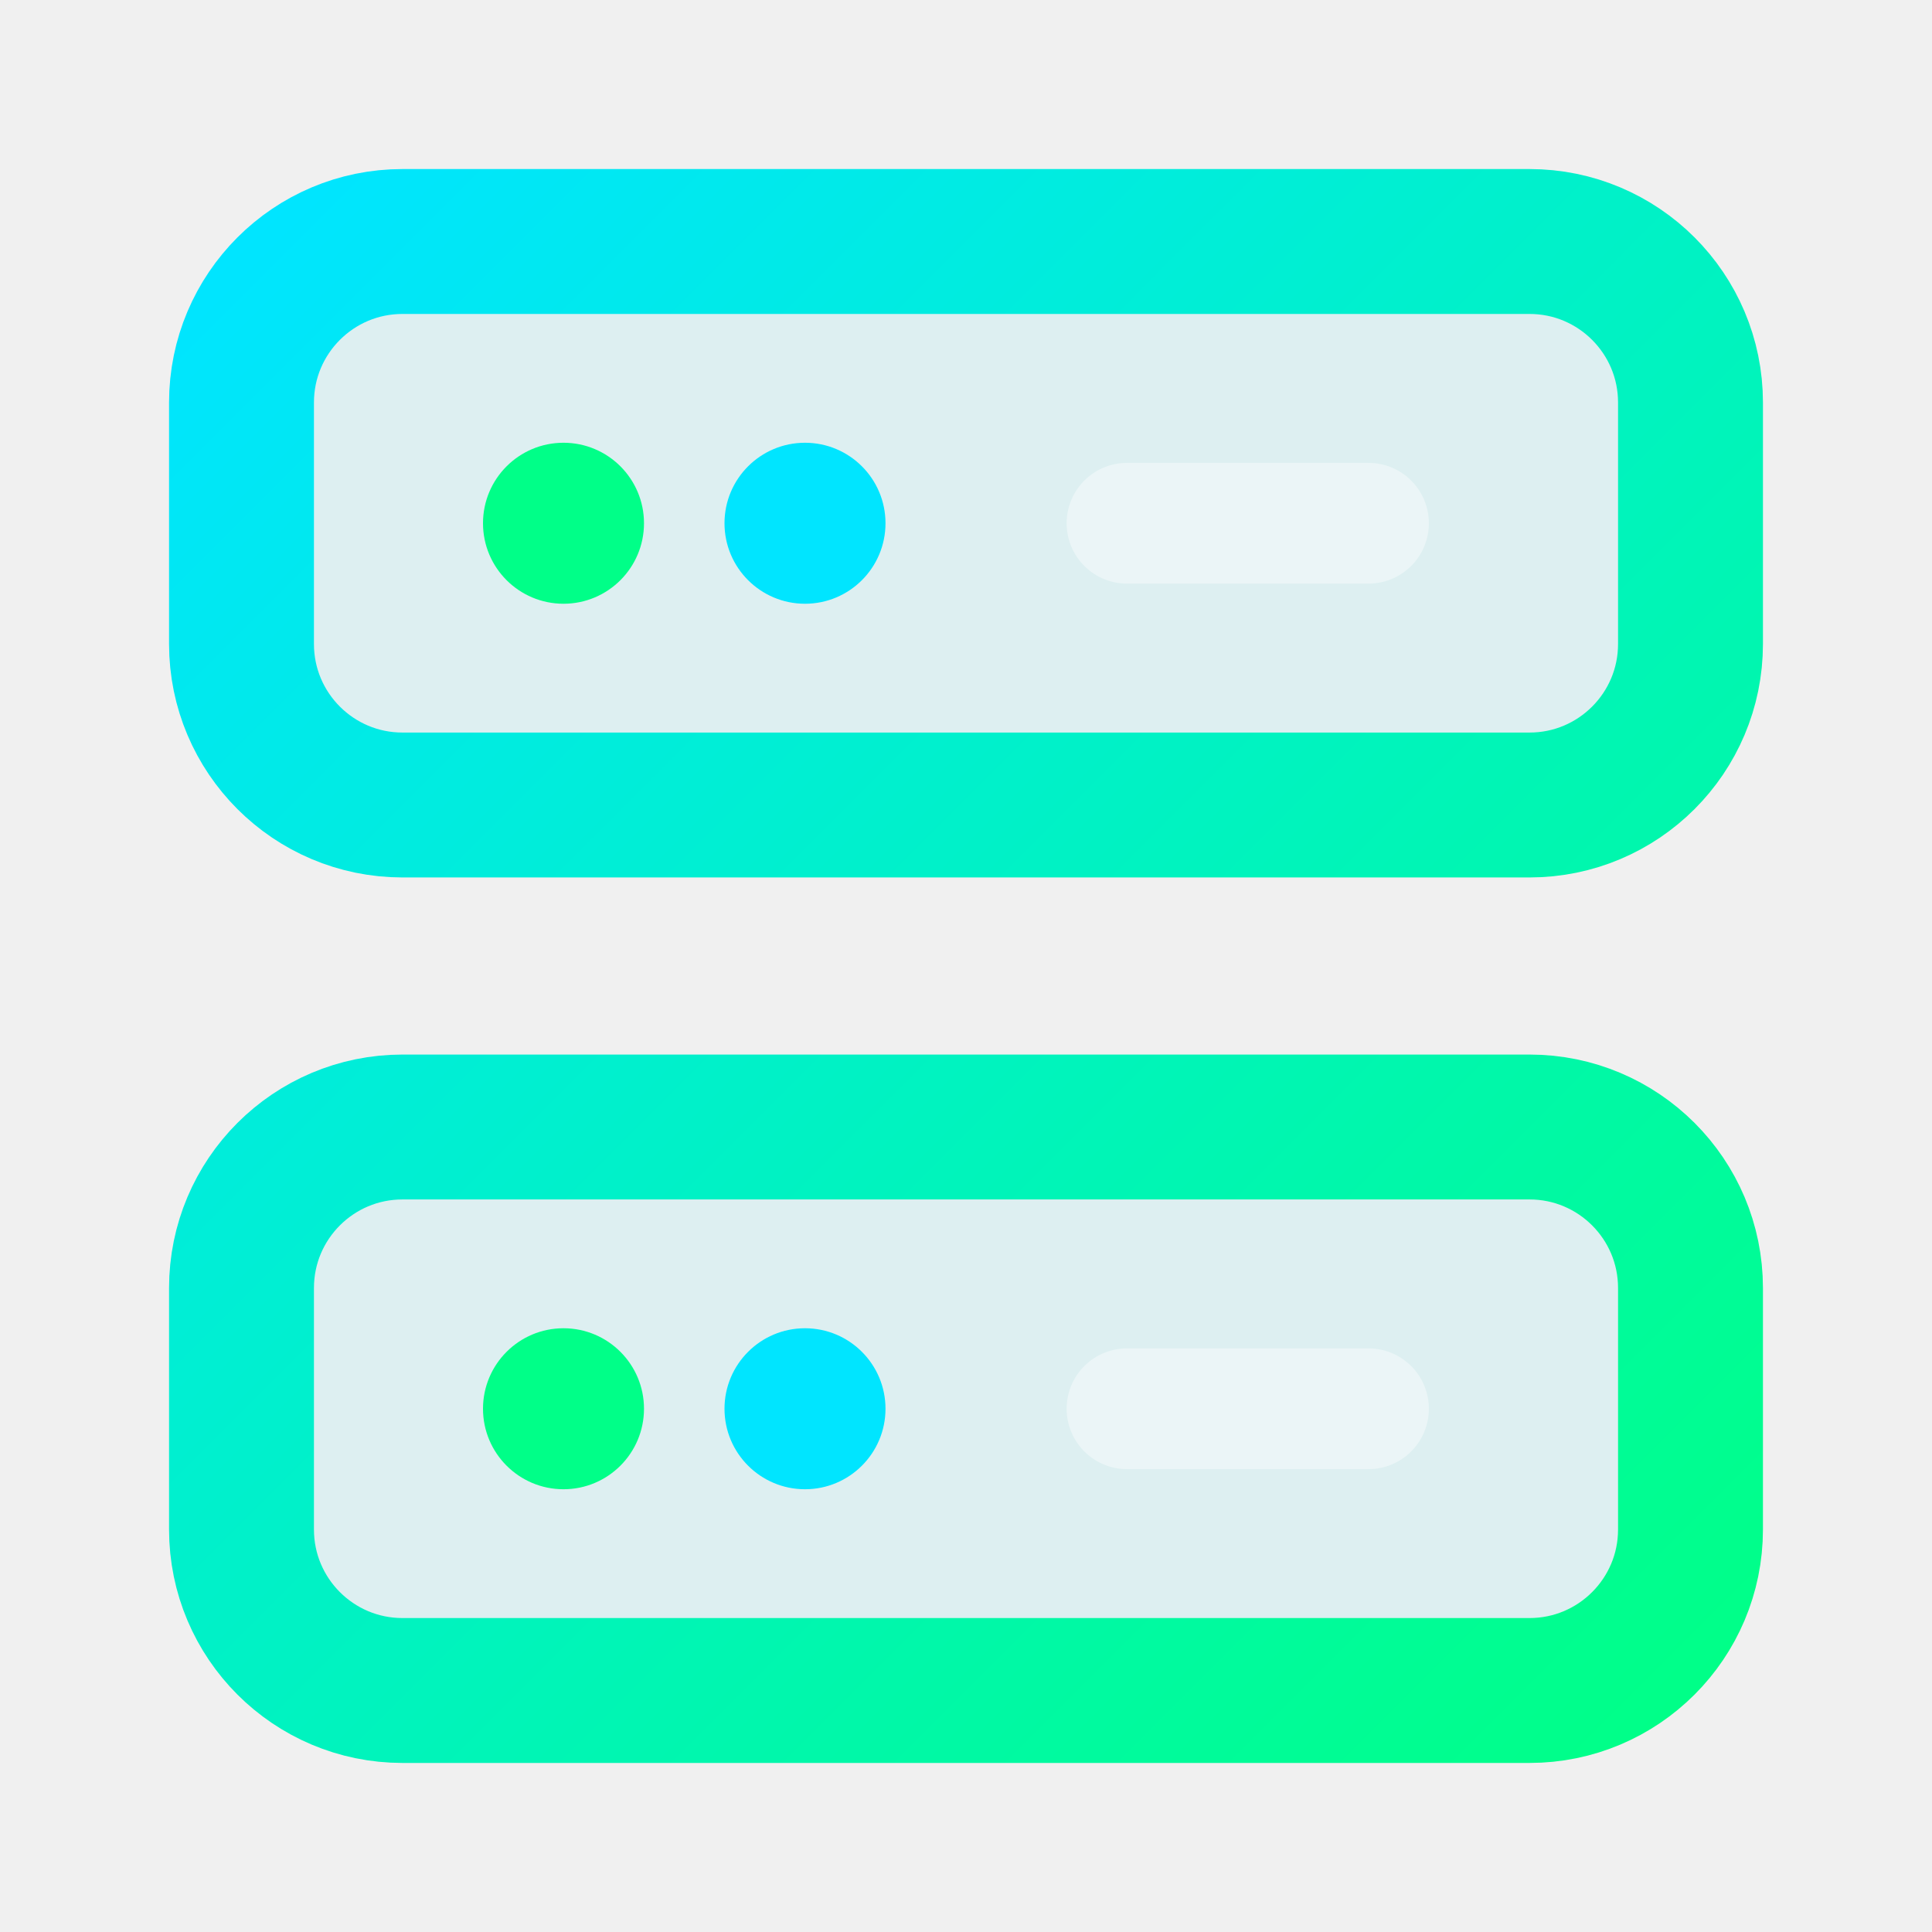
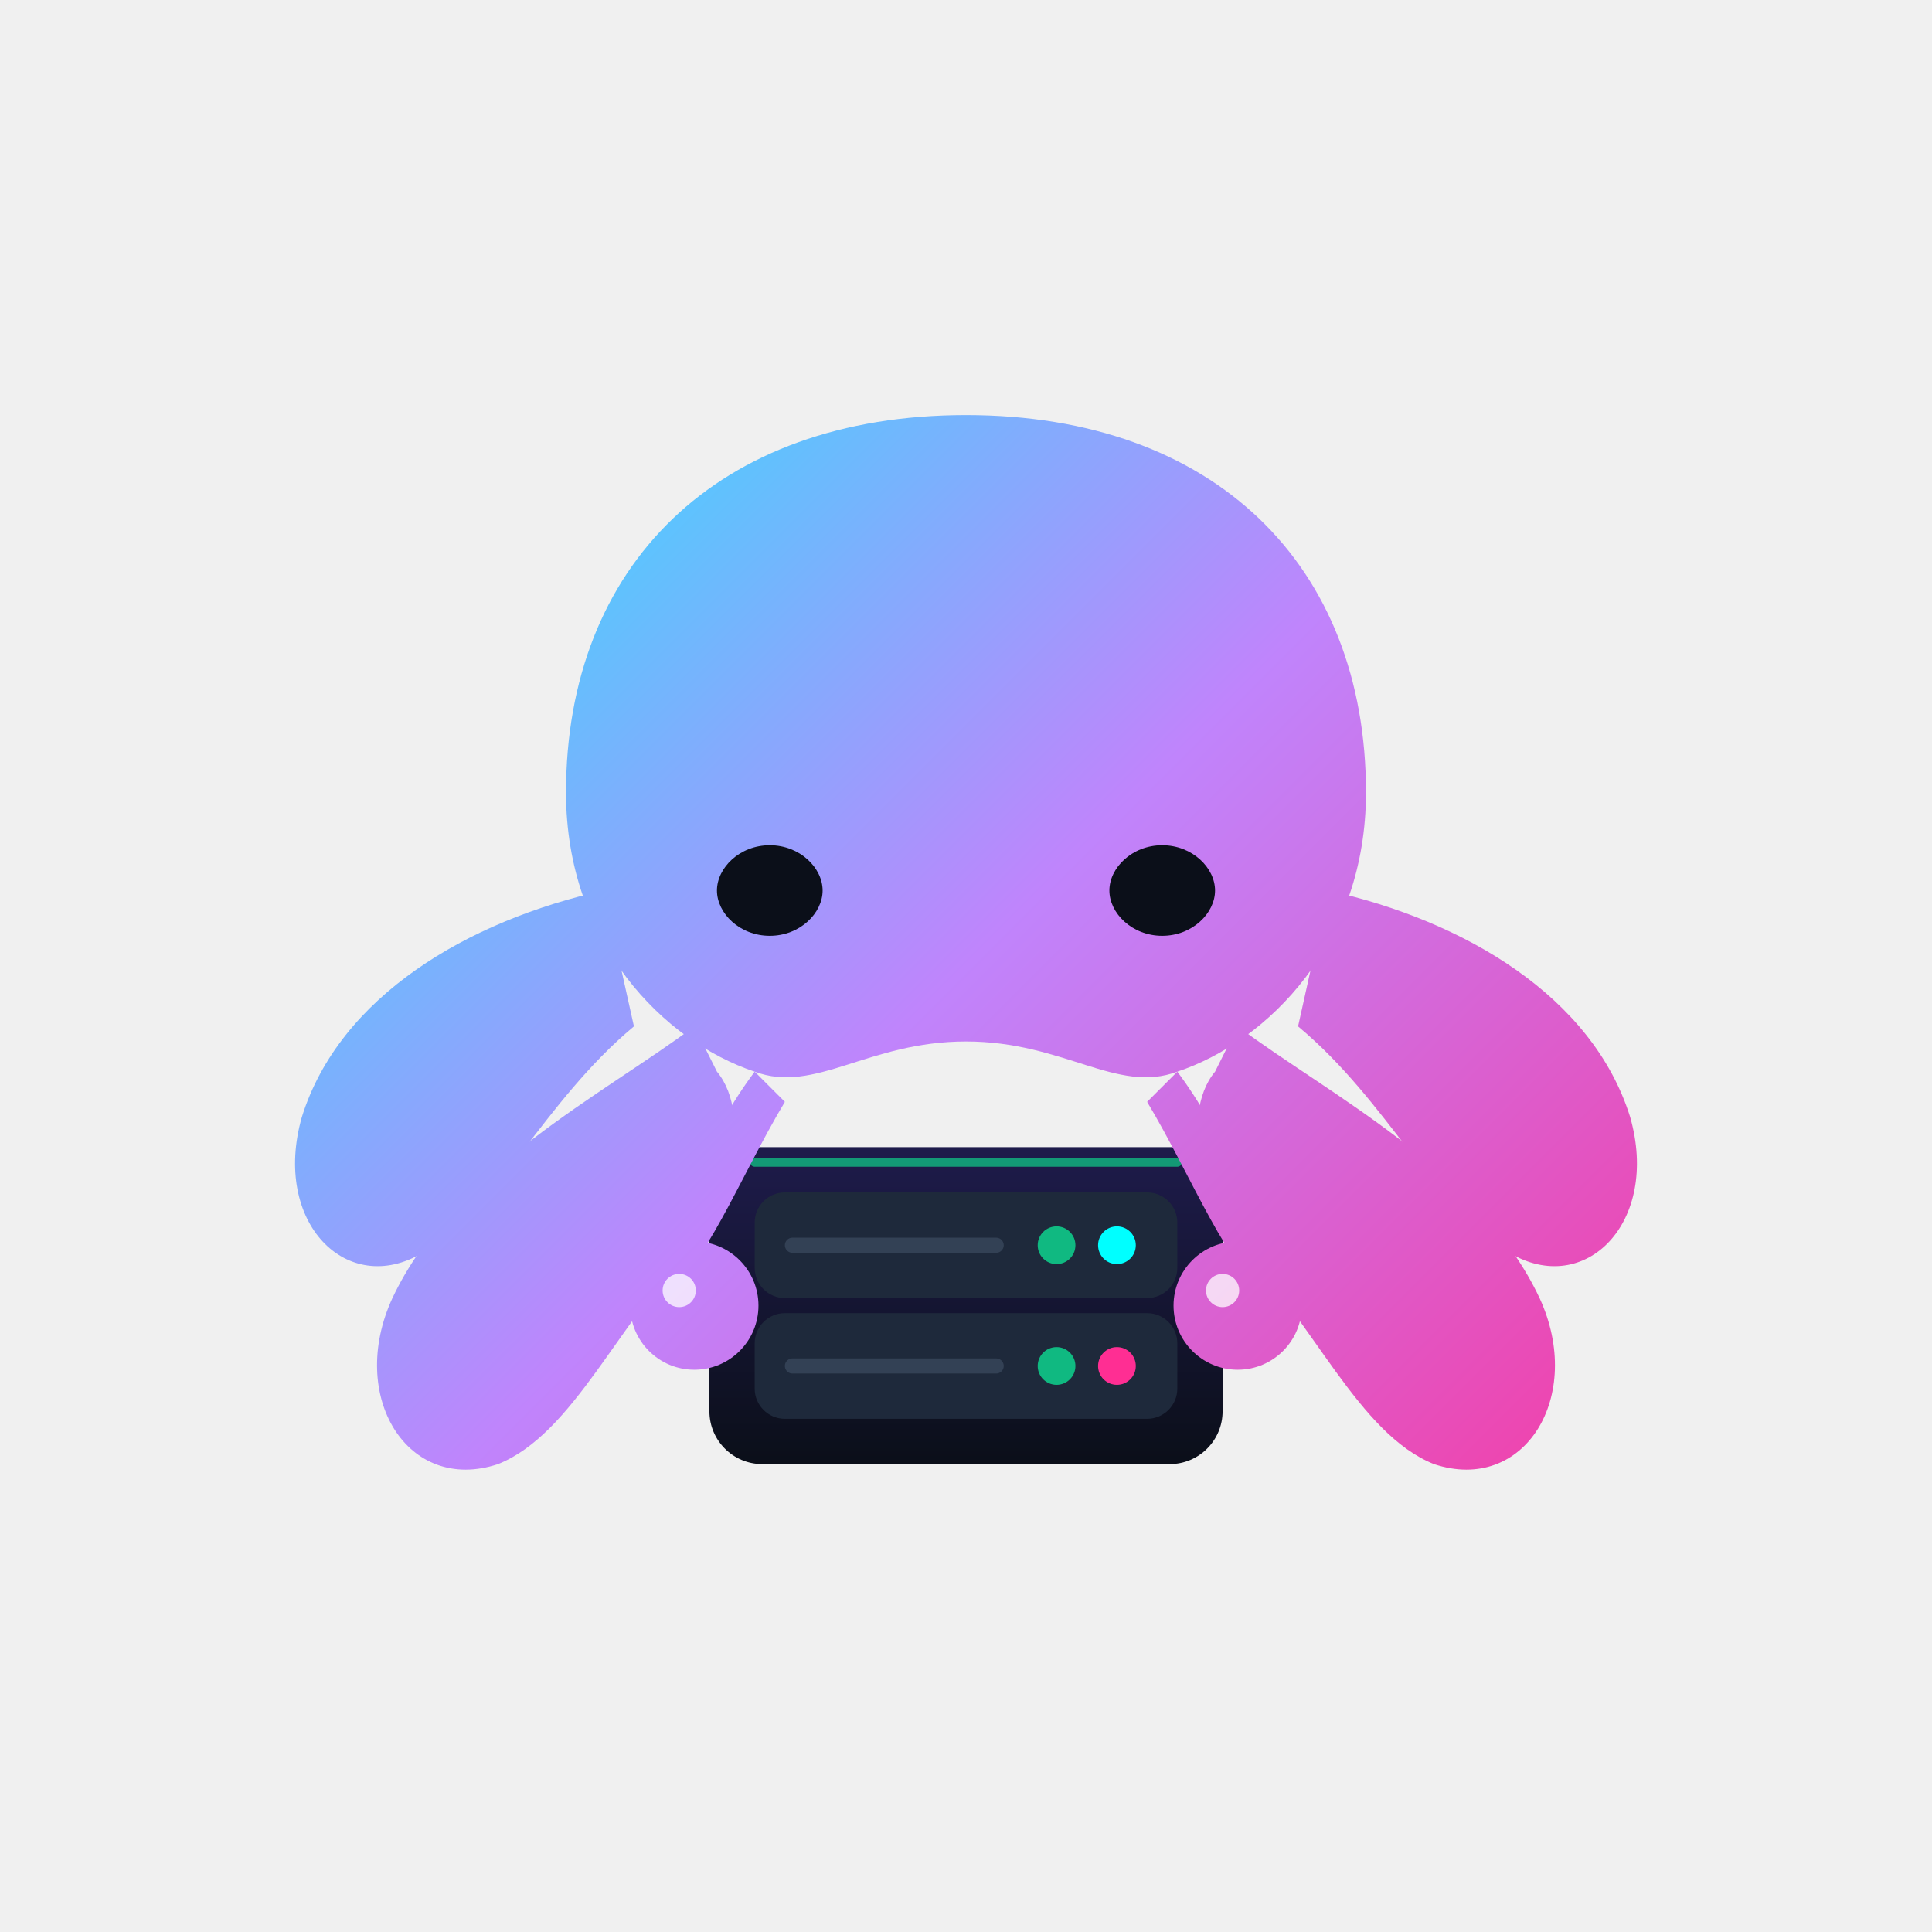
- <svg xmlns="http://www.w3.org/2000/svg" viewBox="0 0 24 24" width="24" height="24" fill="none">
+ <svg xmlns="http://www.w3.org/2000/svg" width="256" height="256" viewBox="0 0 256 256" fill="none">
  <defs>
-     <linearGradient id="serverGrad" x1="3" y1="3" x2="21" y2="21" gradientUnits="userSpaceOnUse">
-       <stop offset="0%" stop-color="#00e5ff" />
-       <stop offset="100%" stop-color="#00ff88" />
+     <linearGradient id="octoGradient" x1="32" y1="32" x2="224" y2="224" gradientUnits="userSpaceOnUse">
+       <stop offset="0%" stop-color="#00FFFF" />
+       <stop offset="50%" stop-color="#C084FC" />
+       <stop offset="100%" stop-color="#FF2E93" />
+     </linearGradient>
+     <linearGradient id="serverDarkGrad" x1="128" y1="152" x2="128" y2="194" gradientUnits="userSpaceOnUse">
+       <stop offset="0%" stop-color="#1E1B4B" />
+       <stop offset="100%" stop-color="#0B0F19" />
    </linearGradient>
  </defs>
-   <rect x="3" y="3" width="18" height="7" rx="2" stroke="url(#serverGrad)" stroke-width="1.8" fill="rgba(0, 229, 255, 0.08)" />
-   <rect x="3" y="14" width="18" height="7" rx="2" stroke="url(#serverGrad)" stroke-width="1.8" fill="rgba(0, 229, 255, 0.08)" />
-   <circle cx="7" cy="6.5" r="1" fill="#00ff88" />
-   <circle cx="10" cy="6.5" r="1" fill="#00e5ff" />
-   <circle cx="7" cy="17.5" r="1" fill="#00ff88" />
-   <circle cx="10" cy="17.5" r="1" fill="#00e5ff" />
-   <path d="M14 6.5h3m-3 11h3" stroke="rgba(255, 255, 255, 0.4)" stroke-width="1.5" stroke-linecap="round" />
+   <g fill="url(#octoGradient)">
+     <path d="M128 55 C95 55 75 75 75 105 C75 125 88 138 100 142 C108 145 115 138 128 138 C141 138 148 145 156 142 C168 138 181 125 181 105 C181 75 161 55 128 55 Z" />
+     <path d="M102 112 C98 112 95 115 95 118 C95 121 98 124 102 124 C106 124 109 121 109 118 C109 115 106 112 102 112 Z" fill="#0B0F19" />
+     <path d="M154 112 C150 112 147 115 147 118 C147 121 150 124 154 124 C158 124 161 121 161 118 C161 115 158 112 154 112 Z" fill="#0B0F19" />
+     <path d="M92 136 C80 145 60 155 52 172 C46 185 54 198 66 194 C76 190 82 175 92 165 C96 161 100 148 95 142 Z" />
+     <path d="M80 118 C62 122 45 132 40 148 C36 162 46 172 56 166 C66 160 72 146 84 136 Z" />
+     <path d="M164 136 C176 145 196 155 204 172 C210 185 202 198 190 194 C180 190 174 175 164 165 C160 161 156 148 161 142 Z" />
+     <path d="M176 118 C194 122 211 132 216 148 C220 162 210 172 200 166 C190 160 184 146 172 136 Z" />
+   </g>
+   <g>
+     <rect x="94" y="152" width="68" height="42" rx="7" fill="url(#serverDarkGrad)" />
+     <path d="M100 154 H156" stroke="#10B981" stroke-width="1.2" stroke-linecap="round" opacity="0.8" />
+     <rect x="100" y="158" width="56" height="14" rx="4" fill="#1E293B" />
+     <line x1="105" y1="165" x2="132" y2="165" stroke="#334155" stroke-width="2" stroke-linecap="round" />
+     <circle cx="140" cy="165" r="2.5" fill="#10B981" />
+     <circle cx="148" cy="165" r="2.5" fill="#00FFFF" />
+     <rect x="100" y="174" width="56" height="14" rx="4" fill="#1E293B" />
+     <line x1="105" y1="181" x2="132" y2="181" stroke="#334155" stroke-width="2" stroke-linecap="round" />
+     <circle cx="140" cy="181" r="2.5" fill="#10B981" />
+     <circle cx="148" cy="181" r="2.5" fill="#FF2E93" />
+   </g>
+   <g fill="url(#octoGradient)">
+     <path d="M100 142 C94 150 90 160 88 171 C93 169 98 156 104 146 Z" />
+     <path d="M156 142 C162 150 166 160 168 171 C163 169 158 156 152 146 Z" />
+   </g>
+   <g>
+     <circle cx="92" cy="173" r="8.5" fill="url(#octoGradient)" />
+     <circle cx="90" cy="171" r="2.2" fill="#FFFFFF" opacity="0.75" />
+     <circle cx="164" cy="173" r="8.5" fill="url(#octoGradient)" />
+     <circle cx="162" cy="171" r="2.2" fill="#FFFFFF" opacity="0.75" />
+   </g>
</svg>
